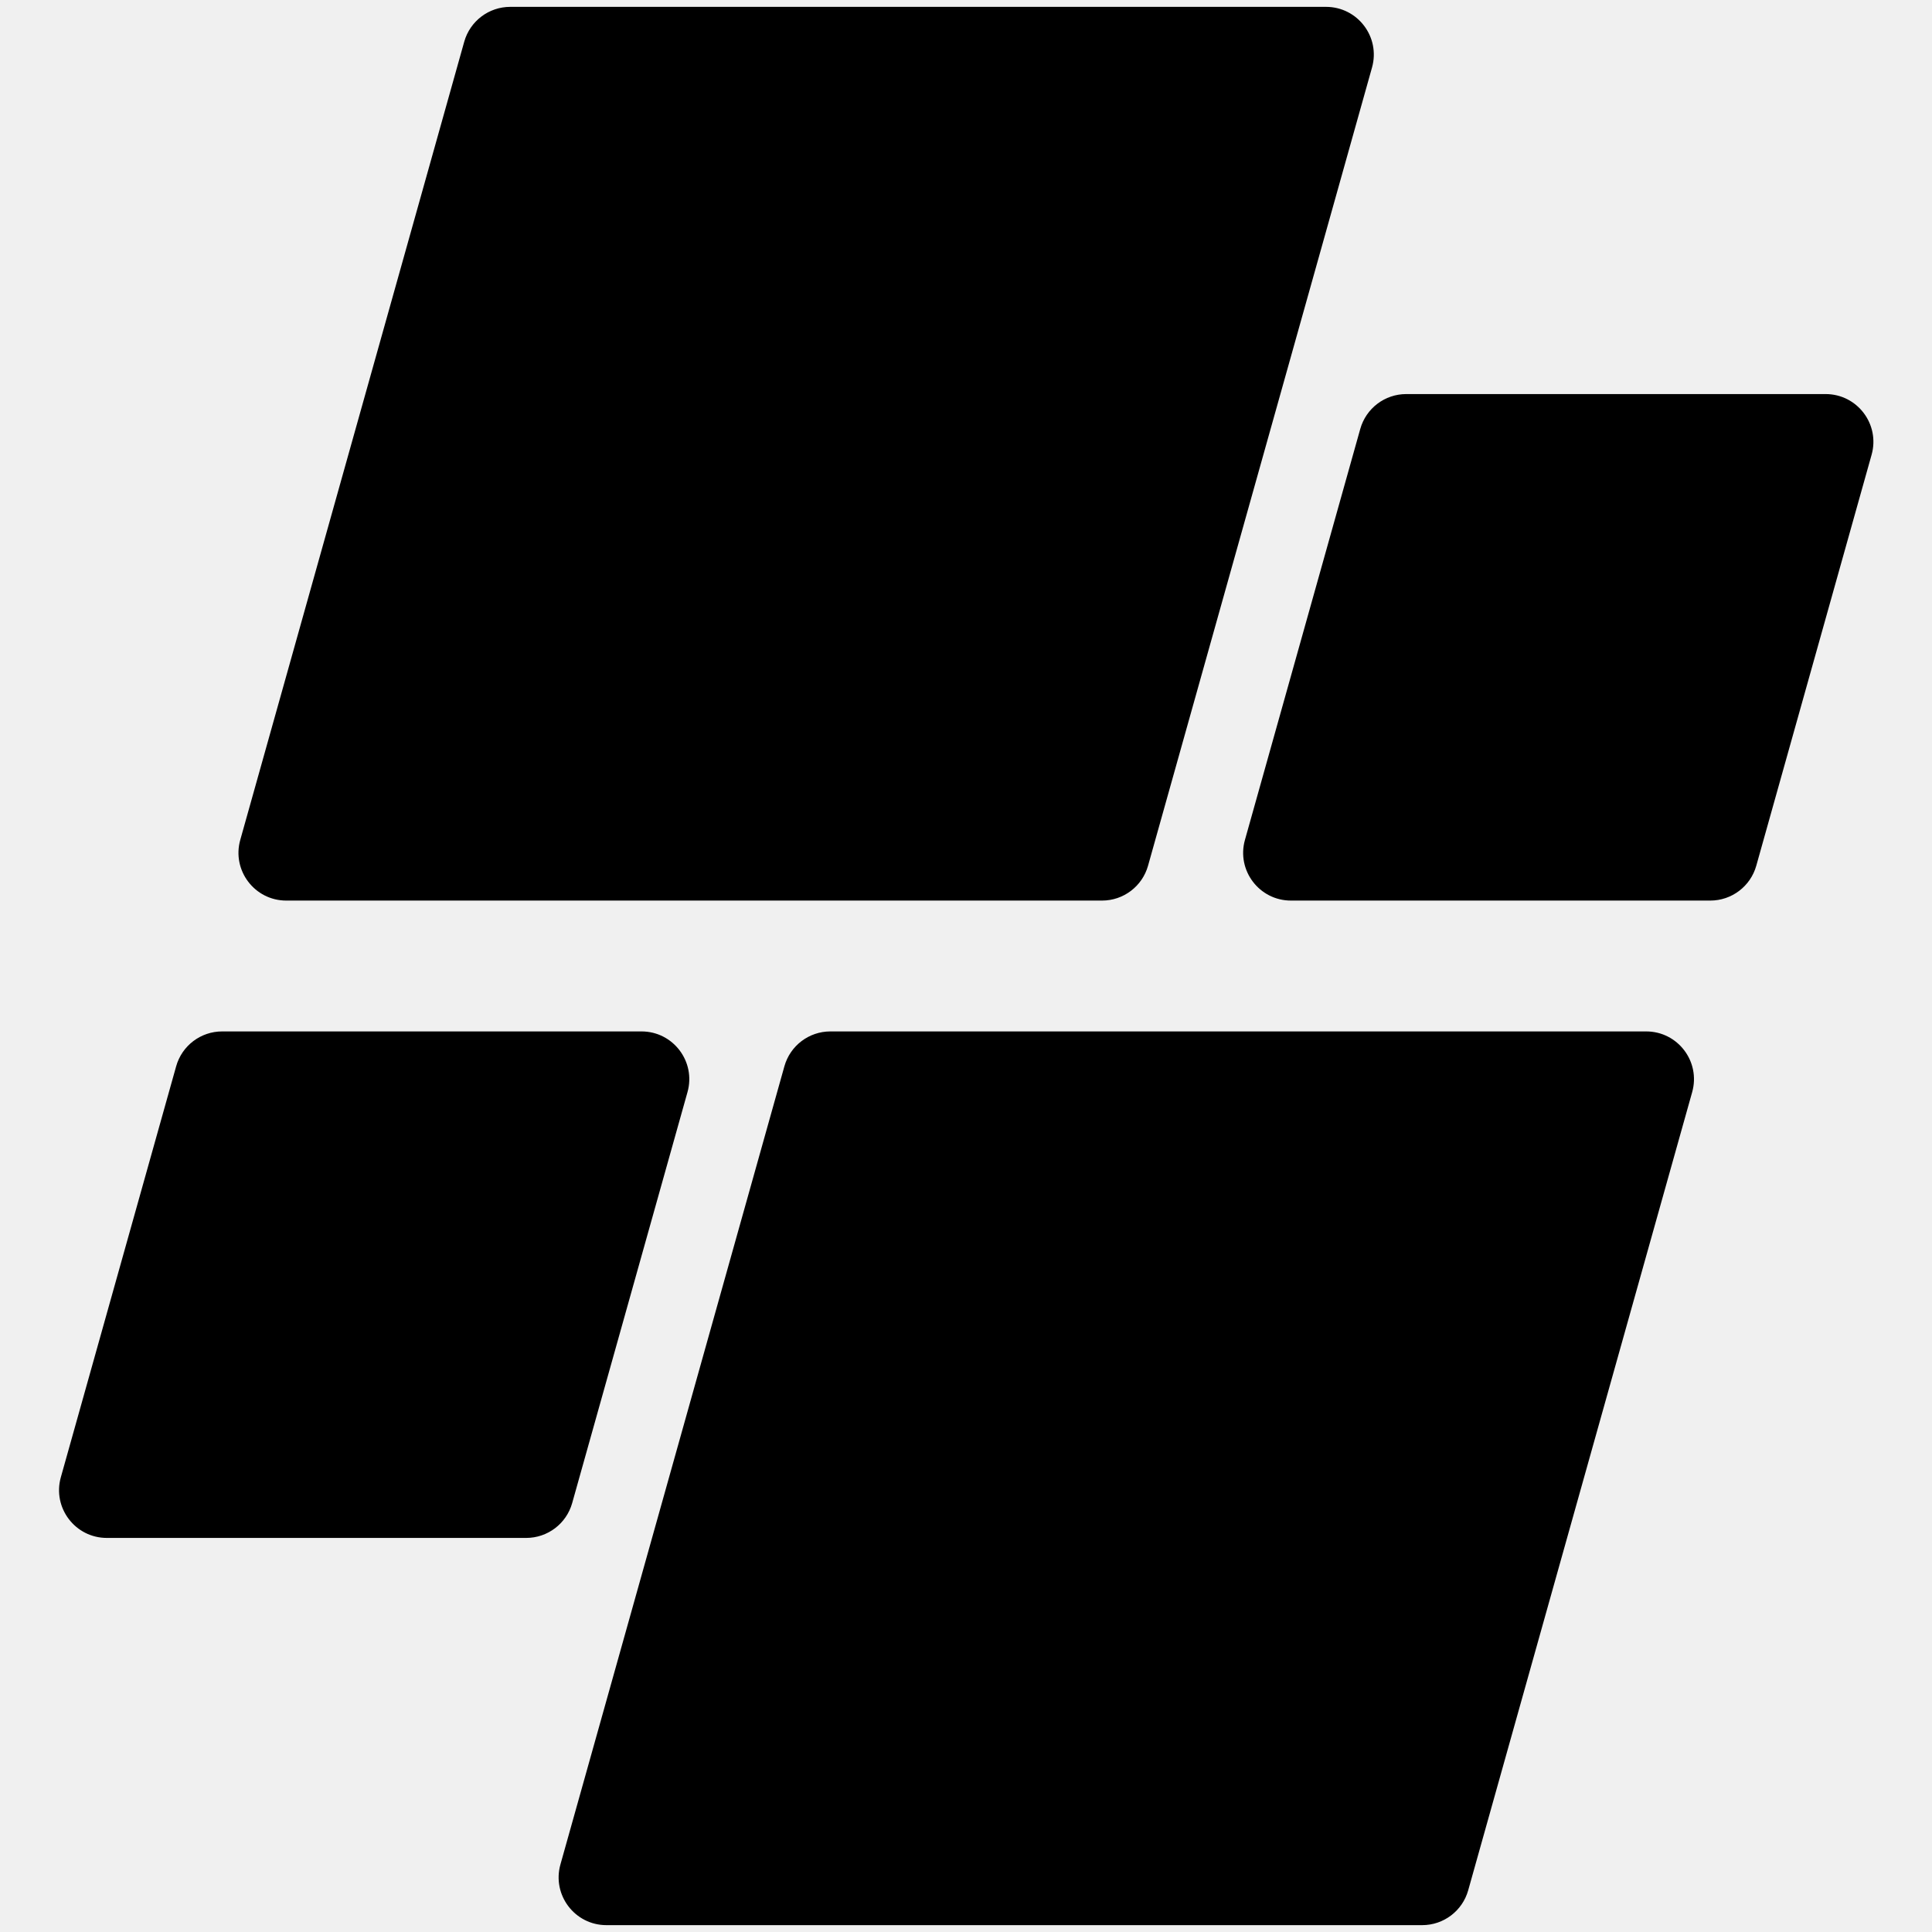
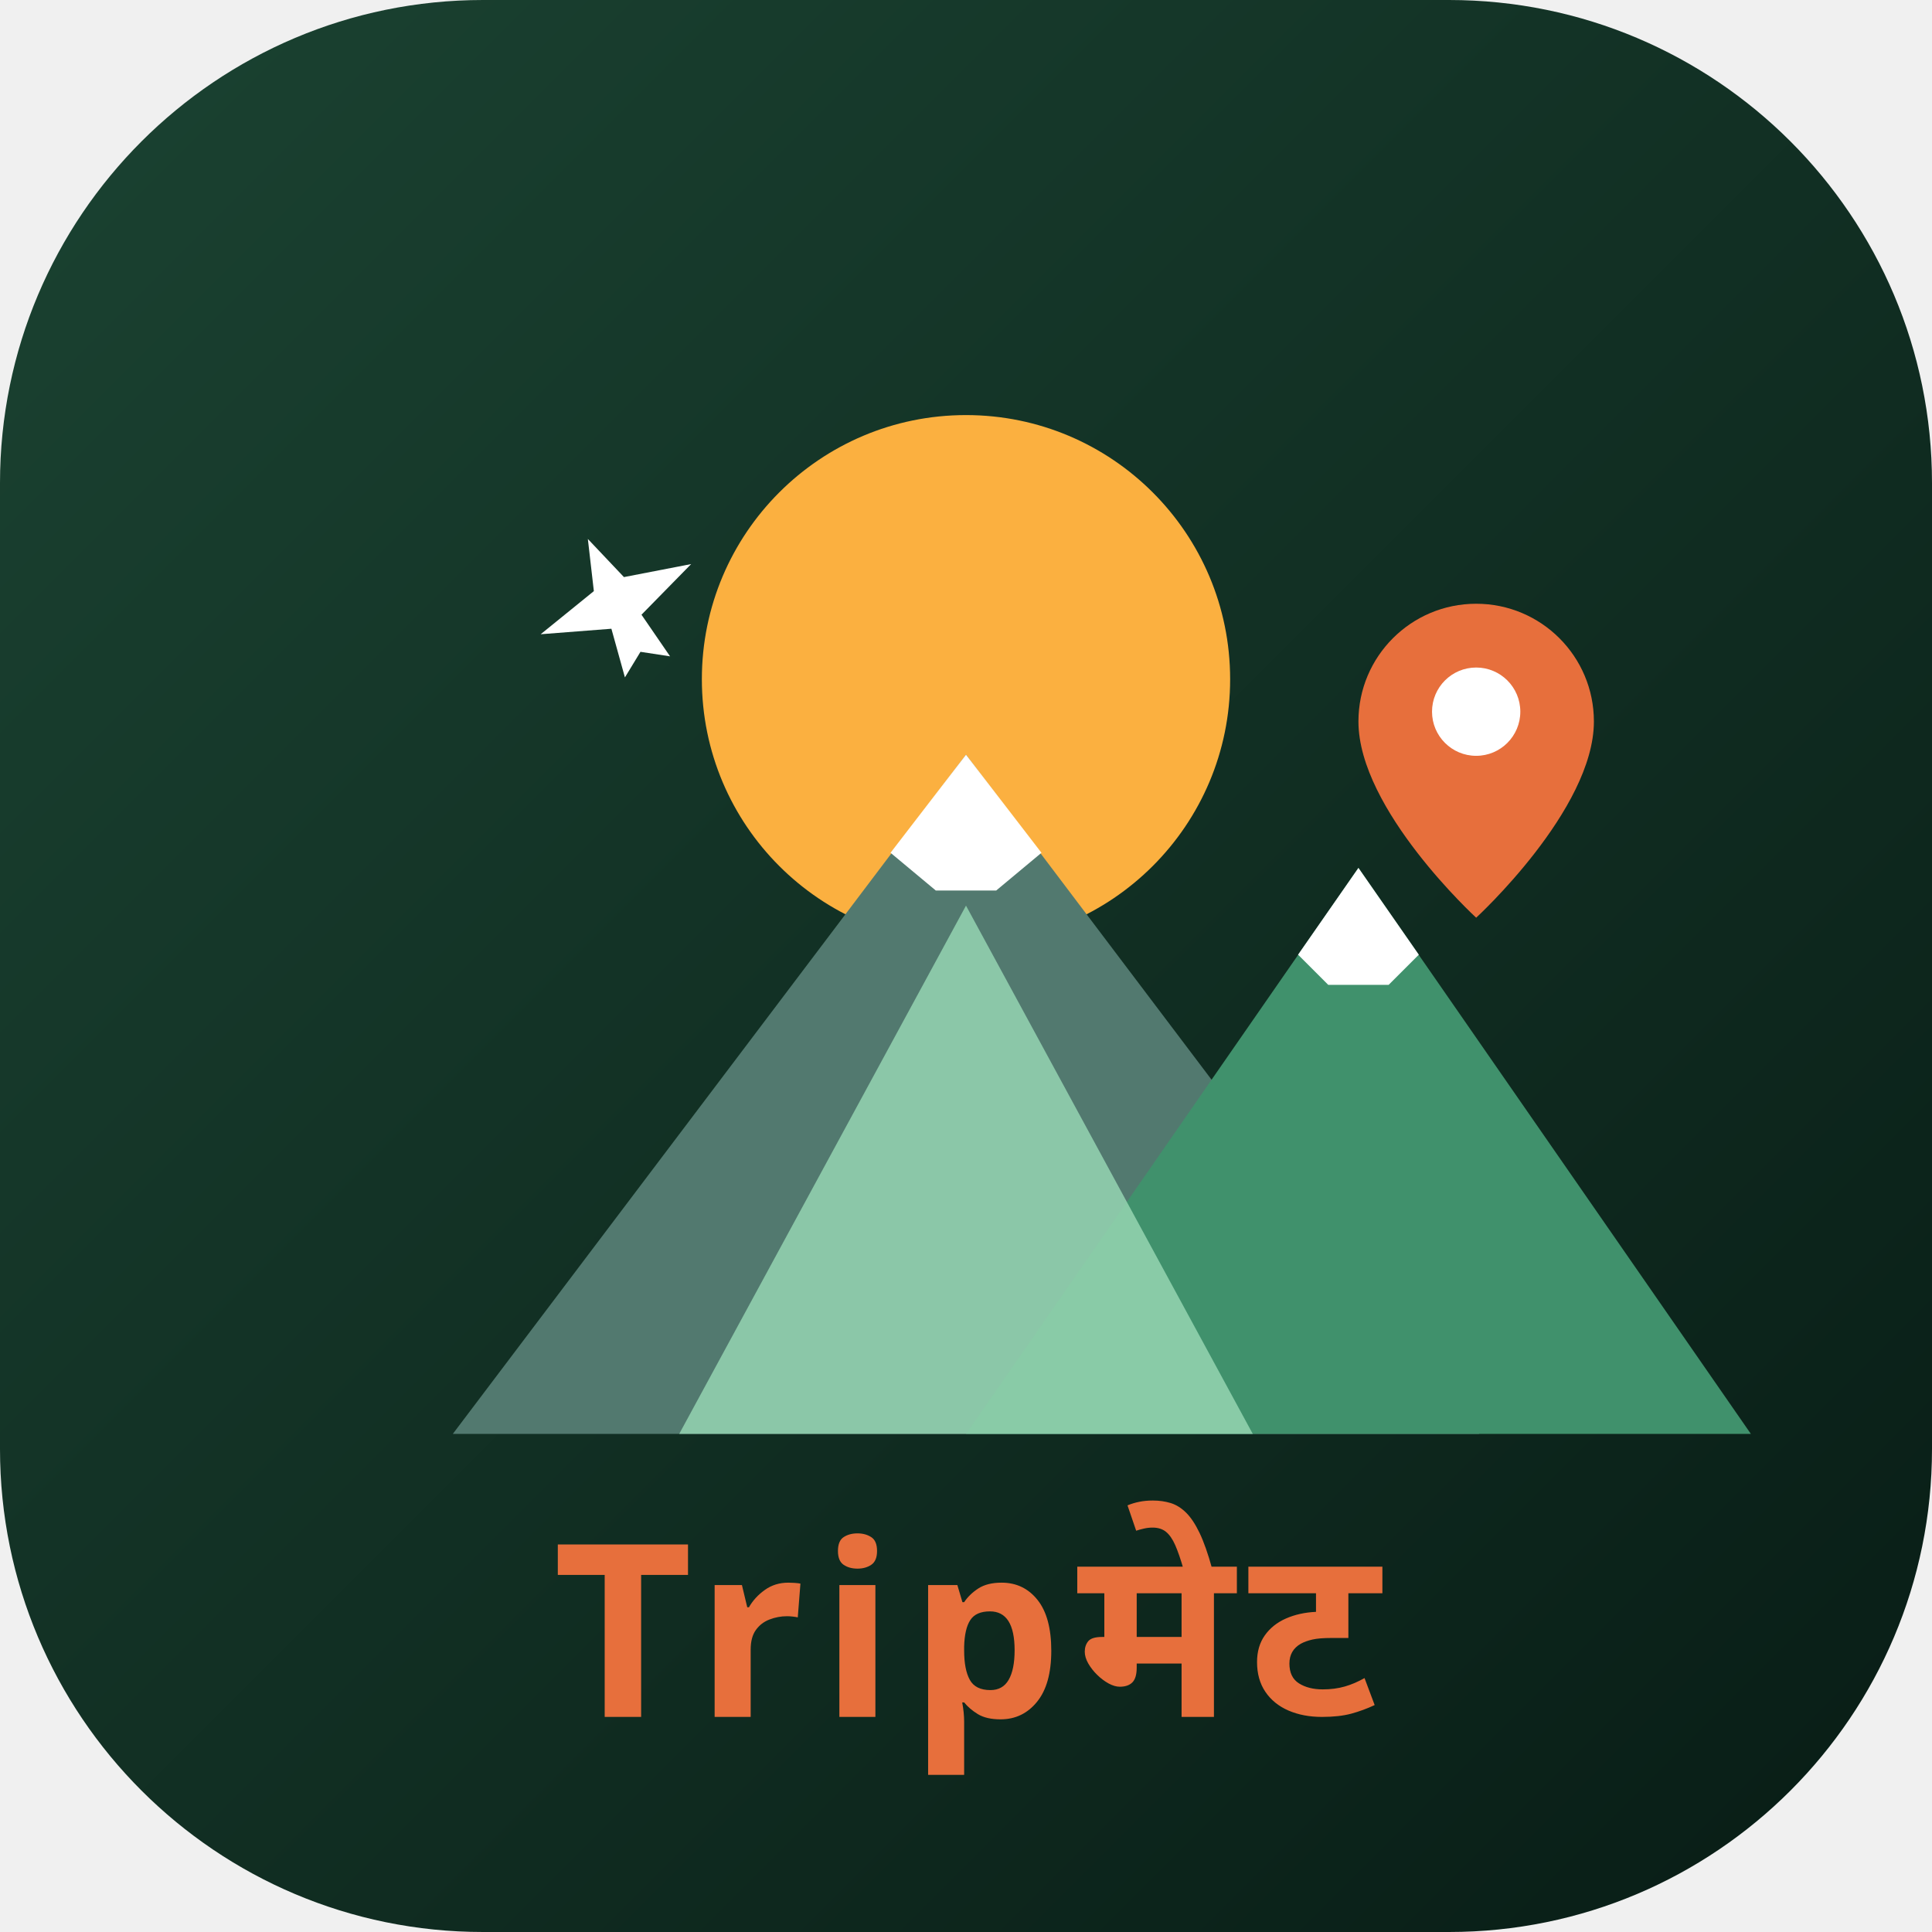
- <svg xmlns="http://www.w3.org/2000/svg" width="2000" zoomAndPan="magnify" viewBox="0 0 1500 1500" height="2000" preserveAspectRatio="xMidYMid meet" version="1.0">
+ <svg xmlns="http://www.w3.org/2000/svg" viewBox="0 0 512 512">
  <defs>
-     <clipPath id="a5b4275efd">
-       <path d="M 45 5.266 L 1455 5.266 L 1455 1494.766 L 45 1494.766 Z M 45 5.266 " clip-rule="nonzero" />
-     </clipPath>
-     <clipPath id="61932b752f">
-       <path d="M 855.637 699.203 L 222.246 699.203 C 197.68 699.203 179.906 675.754 186.539 652.102 L 360.43 32.391 C 364.922 16.387 379.512 5.328 396.133 5.328 L 1029.527 5.328 C 1054.09 5.328 1071.867 28.777 1065.23 52.43 L 891.34 672.137 C 886.852 688.141 872.258 699.203 855.637 699.203 Z M 444.238 1166.98 L 533.773 847.898 C 540.41 824.246 522.633 800.797 498.07 800.797 L 172.473 800.797 C 155.852 800.797 141.262 811.855 136.77 827.859 L 47.234 1146.941 C 40.598 1170.594 58.375 1194.043 82.938 1194.043 L 408.535 1194.043 C 425.156 1194.043 439.75 1182.984 444.238 1166.98 Z M 609.004 827.859 L 435.113 1447.57 C 428.477 1471.219 446.254 1494.672 470.816 1494.672 L 1104.211 1494.672 C 1120.832 1494.672 1135.422 1483.609 1139.914 1467.605 L 1313.805 847.898 C 1320.441 824.246 1302.664 800.797 1278.102 800.797 L 644.707 800.797 C 628.086 800.797 613.492 811.855 609.004 827.859 Z M 1056.105 333.02 L 966.57 652.102 C 959.934 675.754 977.711 699.203 1002.273 699.203 L 1327.871 699.203 C 1344.492 699.203 1359.086 688.141 1363.574 672.137 L 1453.109 353.055 C 1459.746 329.406 1441.969 305.953 1417.406 305.953 L 1091.809 305.953 C 1075.188 305.953 1060.598 317.016 1056.105 333.02 Z M 1056.105 333.02 " clip-rule="nonzero" />
-     </clipPath>
+     <linearGradient id="bg" x1="0" y1="0" x2="1" y2="1">
+       <stop offset="0%" stop-color="#1b4332" />
+       <stop offset="100%" stop-color="#081c15" />
+     </linearGradient>
  </defs>
-   <g clip-path="url(#a5b4275efd)">
-     <g clip-path="url(#61932b752f)">
-       <path fill="#000000" d="M 40.598 5.328 L 40.598 1494.672 L 1459.473 1494.672 L 1459.473 5.328 Z M 40.598 5.328 " fill-opacity="1" fill-rule="nonzero" />
-     </g>
+   <rect width="512" height="512" rx="128" fill="url(#bg)" />
+   <circle cx="256" cy="180" r="70" fill="#FBB040" />
+   <polygon points="120,380 256,200 392,380" fill="#52796F" />
+   <polygon points="256,380 360,230 464,380" fill="#40916C" />
+   <polygon points="180,380 256,240 332,380" fill="#95D5B2" opacity="0.85" />
+   <polygon points="236,226 256,200 276,226 264,236 248,236" fill="#FFFFFF" />
+   <polygon points="344,253 360,230 376,253 368,261 352,261" fill="#FFFFFF" />
+   <g transform="translate(130, 150) rotate(-25) scale(2.2)">
+     <path d="M12 2 L14 8 L22 10 L14 13 L15 19 L12 17 L9 19 L10 13 L2 10 L10 8 Z" fill="#FFFFFF" />
  </g>
+   <g transform="translate(360, 160) scale(2.6)">
+     <path d="M12 0 C5.37 0 0 5.37 0 12 C0 21 12 32 12 32 C12 32 24 21 24 12 C24 5.37 18.63 0 12 0 Z" fill="#E76F3C" />
+     <circle cx="12" cy="11" r="4.5" fill="#FFFFFF" />
+   </g>
+   <text x="256" y="455" font-family="'Noto Sans Devanagari', 'Poppins', sans-serif" font-size="64" font-weight="900" fill="#E76F3C" text-anchor="middle" letter-spacing="4">Tripमेट</text>
</svg>
